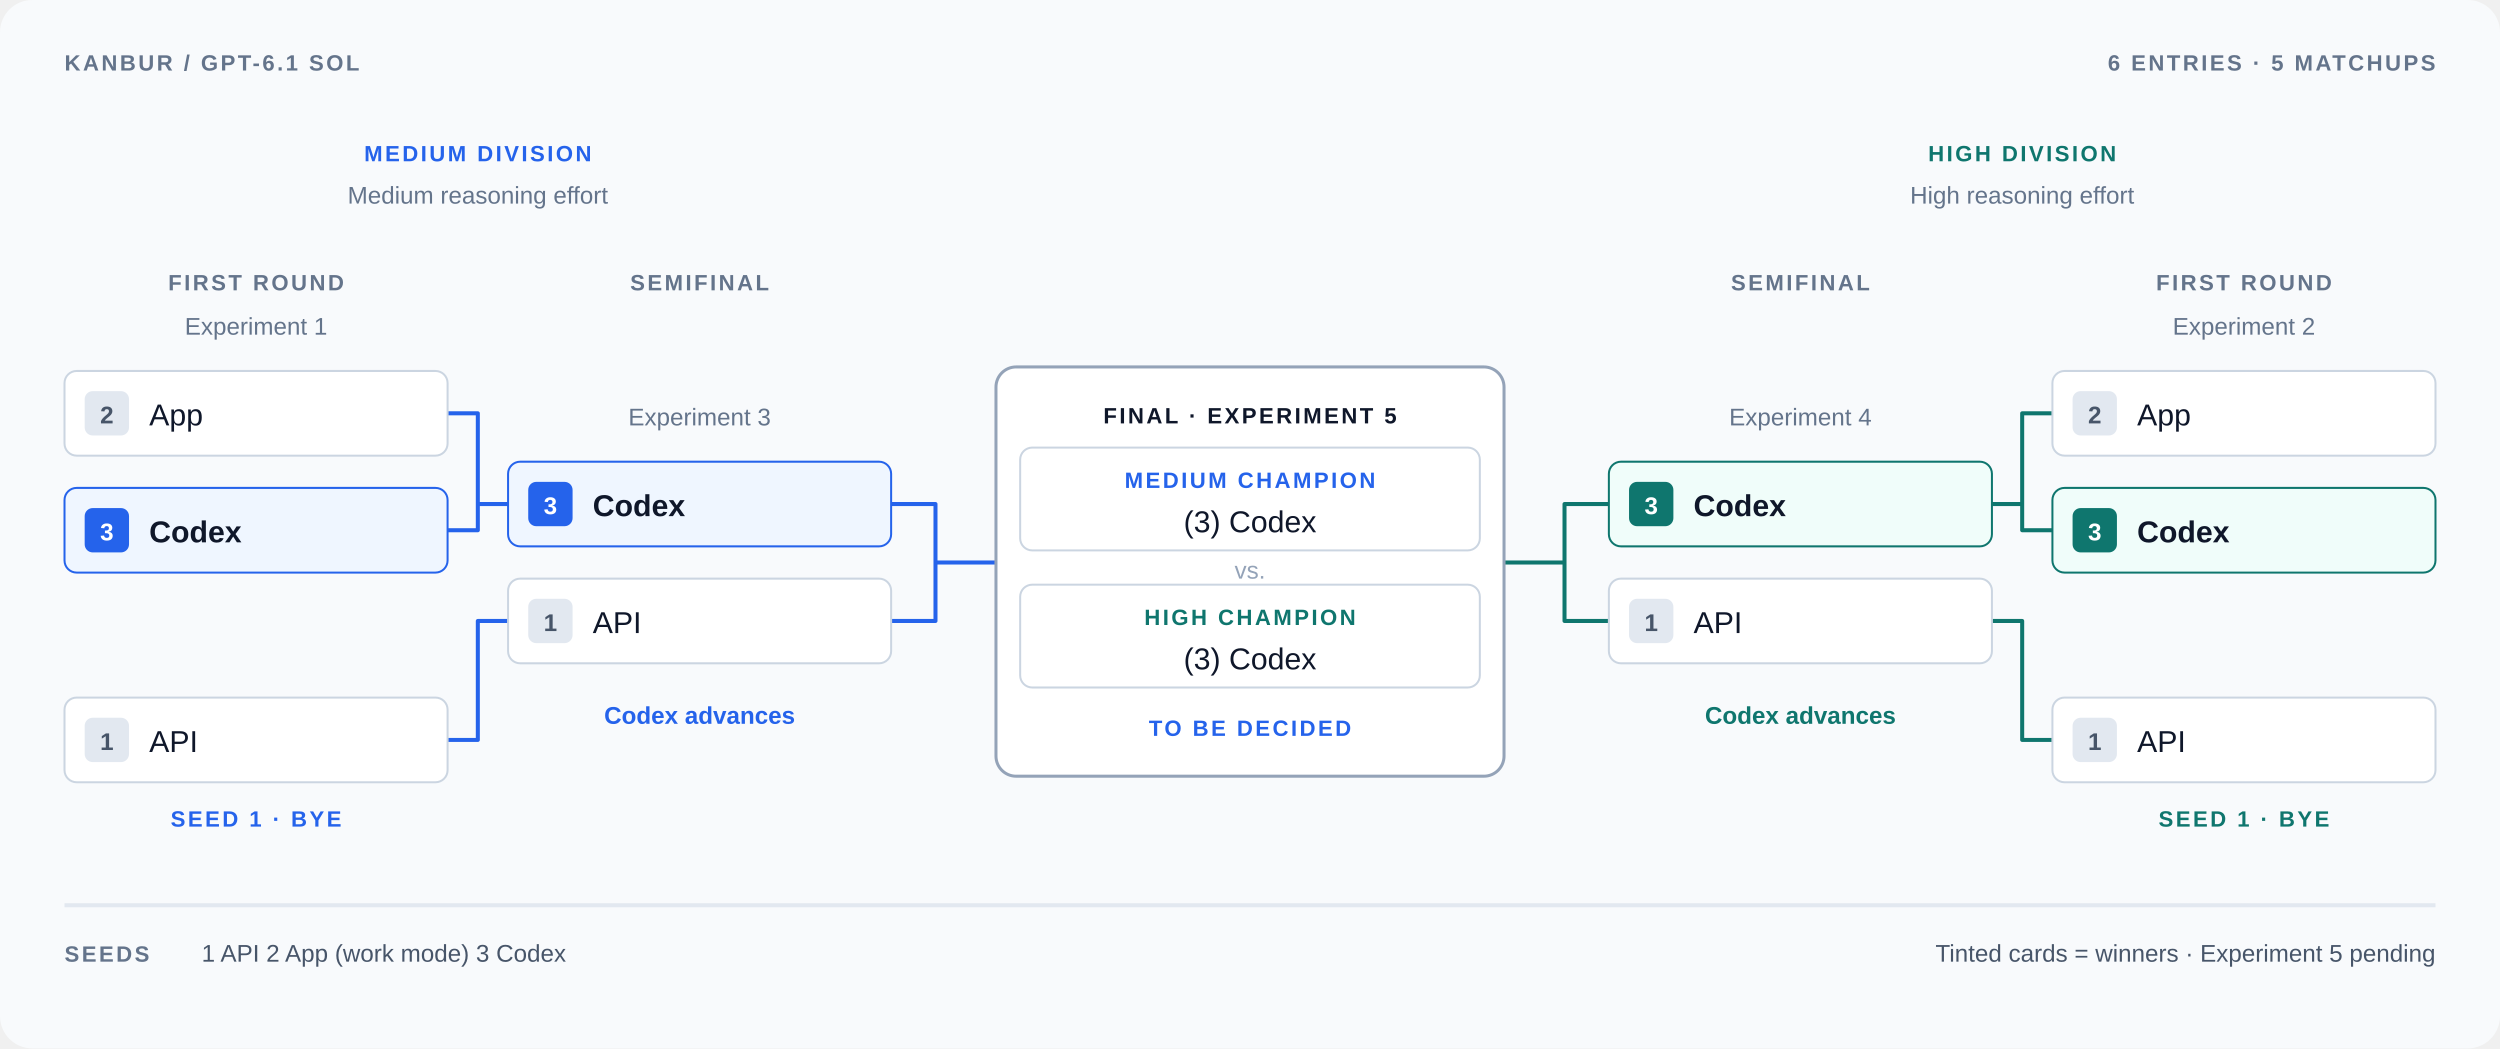
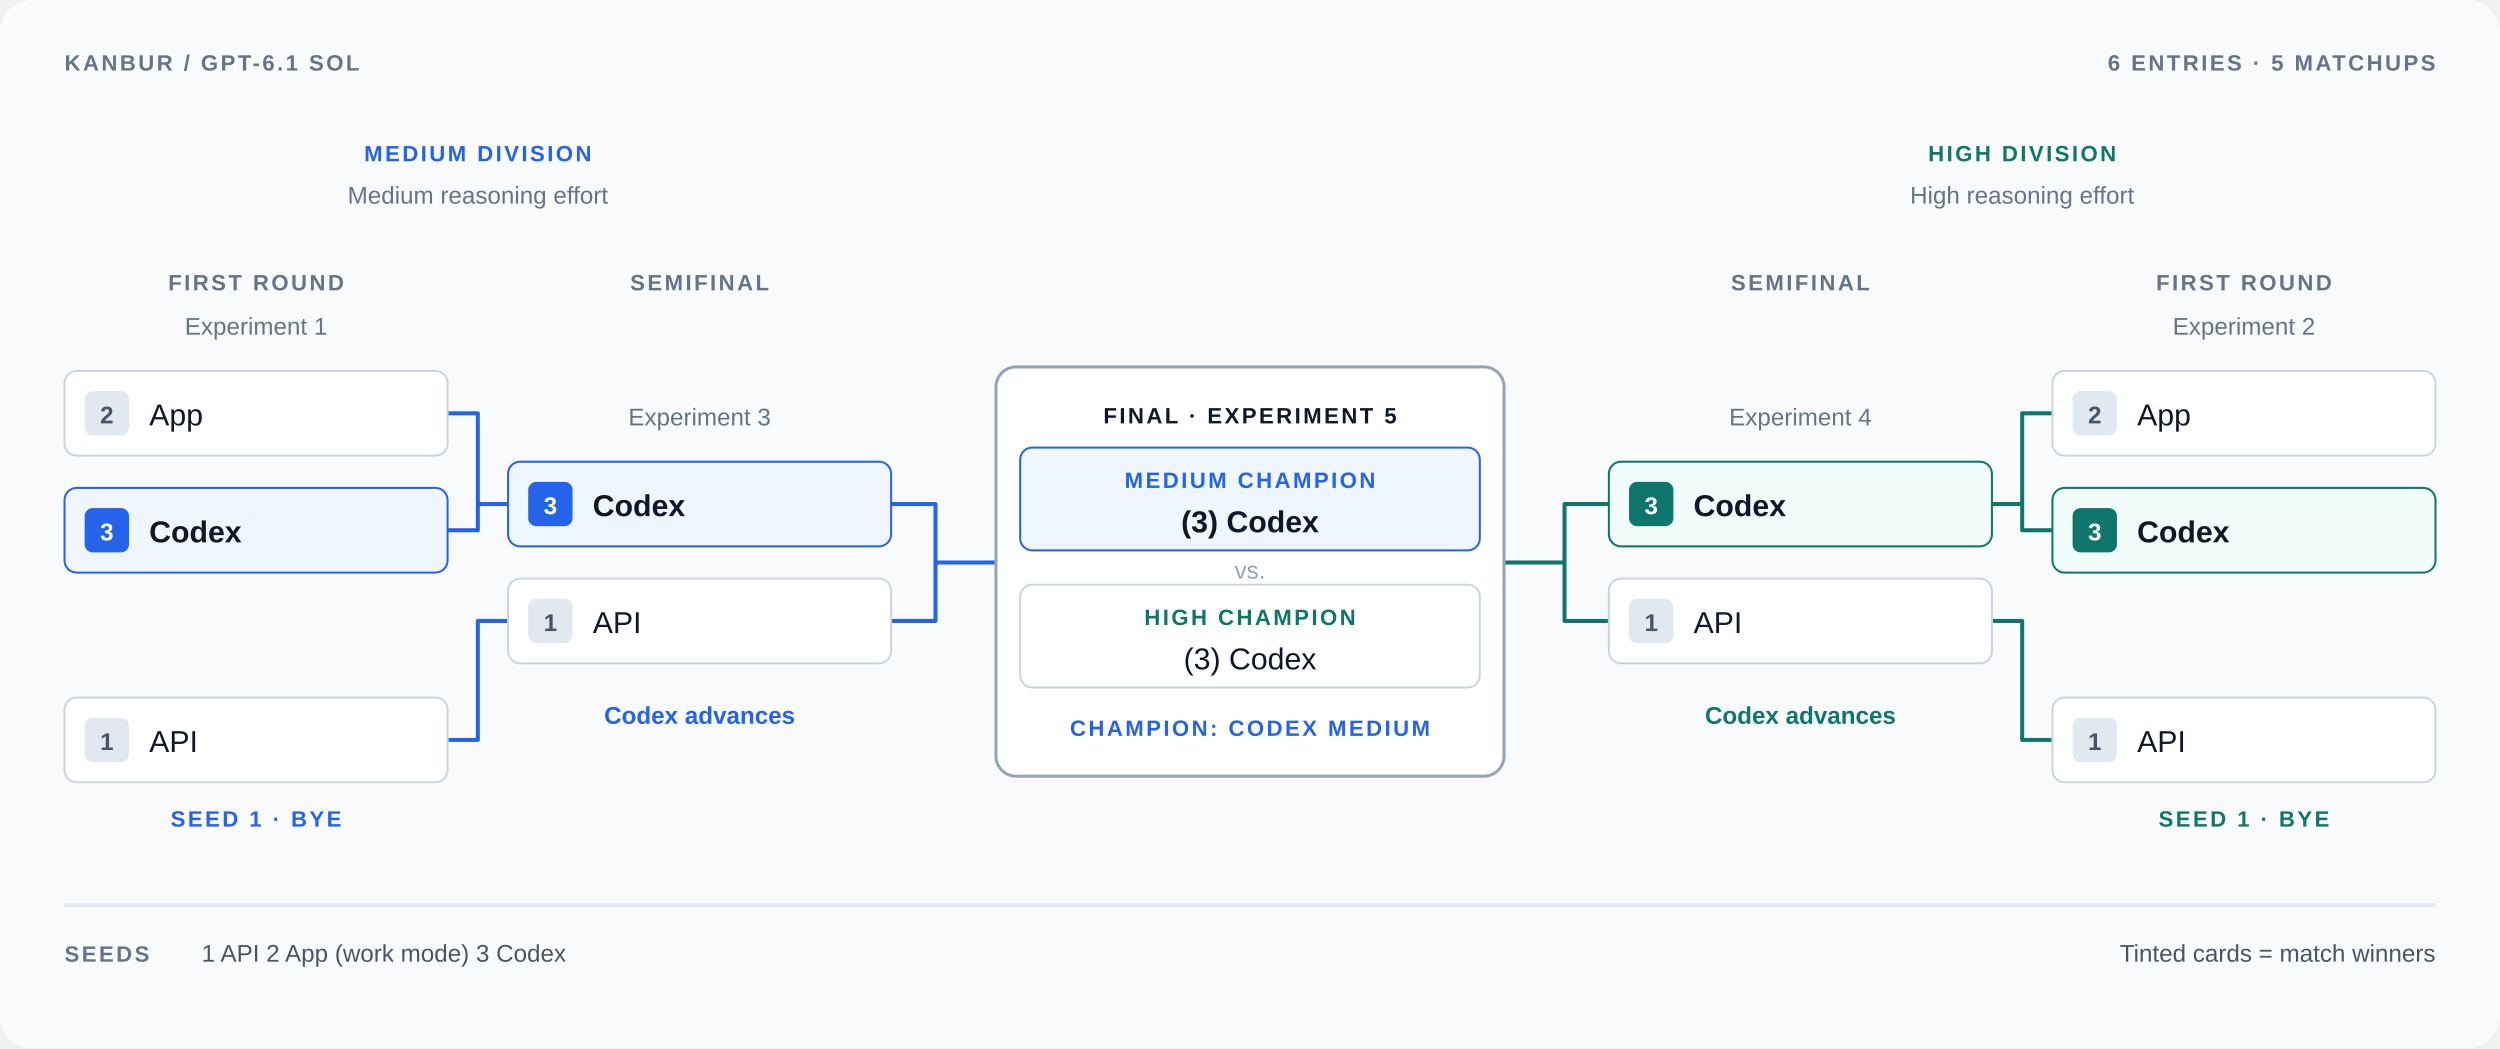
<svg xmlns="http://www.w3.org/2000/svg" width="1240" height="520" viewBox="0 0 1240 520" role="img" aria-labelledby="title desc">
  <rect width="1240" height="520" rx="16" fill="#f8fafc" />
  <style>text { font-family: -apple-system, BlinkMacSystemFont, 'Segoe UI', Arial, sans-serif; } .label { font-size: 11px; font-weight: 700; letter-spacing: 1.2px; } .name { font-size: 15px; } .note { font-size: 12px; }</style>
  <text x="32" y="35" fill="#64748b" class="label" text-anchor="start" font-weight="400">KANBUR / GPT-6.1 SOL</text>
  <text x="1208" y="35" fill="#64748b" class="label" text-anchor="end" font-weight="400">6 ENTRIES  ·  5 MATCHUPS</text>
  <text x="237" y="80" fill="#2563eb" class="label" text-anchor="middle" font-weight="400">MEDIUM DIVISION</text>
  <text x="237" y="101" fill="#64748b" class="note" text-anchor="middle" font-weight="400">Medium reasoning effort</text>
  <text x="127" y="144" fill="#64748b" class="label" text-anchor="middle" font-weight="400">FIRST ROUND</text>
  <text x="347" y="144" fill="#64748b" class="label" text-anchor="middle" font-weight="400">SEMIFINAL</text>
  <text x="127" y="166" fill="#64748b" class="note" text-anchor="middle" font-weight="400">Experiment 1</text>
  <text x="347" y="211" fill="#64748b" class="note" text-anchor="middle" font-weight="400">Experiment 3</text>
  <path d="M 222 205 H 237 V 250 H 252 M 222 263 H 237 V 250" fill="none" stroke="#2563eb" stroke-width="2" stroke-linejoin="round" />
  <path d="M 222 367 H 237 V 308 H 252" fill="none" stroke="#2563eb" stroke-width="2" stroke-linejoin="round" />
  <path d="M 442 250 H 464 V 279 H 494 M 442 308 H 464 V 279" fill="none" stroke="#2563eb" stroke-width="2" stroke-linejoin="round" />
  <rect x="32" y="184" width="190" height="42" rx="6" fill="#ffffff" stroke="#cbd5e1" />
  <rect x="42" y="194" width="22" height="22" rx="4" fill="#e2e8f0" />
  <text x="53" y="210" fill="#475569" class="note" text-anchor="middle" font-weight="700">2</text>
  <text x="74" y="211" fill="#0f172a" class="name" text-anchor="start" font-weight="400">App</text>
  <rect x="32" y="242" width="190" height="42" rx="6" fill="#eff6ff" stroke="#2563eb" />
  <rect x="42" y="252" width="22" height="22" rx="4" fill="#2563eb" />
  <text x="53" y="268" fill="#ffffff" class="note" text-anchor="middle" font-weight="700">3</text>
  <text x="74" y="269" fill="#0f172a" class="name" text-anchor="start" font-weight="600">Codex</text>
  <rect x="32" y="346" width="190" height="42" rx="6" fill="#ffffff" stroke="#cbd5e1" />
  <rect x="42" y="356" width="22" height="22" rx="4" fill="#e2e8f0" />
  <text x="53" y="372" fill="#475569" class="note" text-anchor="middle" font-weight="700">1</text>
  <text x="74" y="373" fill="#0f172a" class="name" text-anchor="start" font-weight="400">API</text>
  <text x="127" y="410" fill="#2563eb" class="label" text-anchor="middle" font-weight="400">SEED 1 · BYE</text>
  <rect x="252" y="229" width="190" height="42" rx="6" fill="#eff6ff" stroke="#2563eb" />
  <rect x="262" y="239" width="22" height="22" rx="4" fill="#2563eb" />
  <text x="273" y="255" fill="#ffffff" class="note" text-anchor="middle" font-weight="700">3</text>
  <text x="294" y="256" fill="#0f172a" class="name" text-anchor="start" font-weight="600">Codex</text>
  <rect x="252" y="287" width="190" height="42" rx="6" fill="#ffffff" stroke="#cbd5e1" />
  <rect x="262" y="297" width="22" height="22" rx="4" fill="#e2e8f0" />
  <text x="273" y="313" fill="#475569" class="note" text-anchor="middle" font-weight="700">1</text>
  <text x="294" y="314" fill="#0f172a" class="name" text-anchor="start" font-weight="400">API</text>
  <text x="347" y="359" fill="#2563eb" class="note" text-anchor="middle" font-weight="600">Codex advances</text>
  <text x="1003" y="80" fill="#0f766e" class="label" text-anchor="middle" font-weight="400">HIGH DIVISION</text>
  <text x="1003" y="101" fill="#64748b" class="note" text-anchor="middle" font-weight="400">High reasoning effort</text>
  <text x="1113" y="144" fill="#64748b" class="label" text-anchor="middle" font-weight="400">FIRST ROUND</text>
  <text x="893" y="144" fill="#64748b" class="label" text-anchor="middle" font-weight="400">SEMIFINAL</text>
  <text x="1113" y="166" fill="#64748b" class="note" text-anchor="middle" font-weight="400">Experiment 2</text>
  <text x="893" y="211" fill="#64748b" class="note" text-anchor="middle" font-weight="400">Experiment 4</text>
  <path d="M 1018 205 H 1003 V 250 H 988 M 1018 263 H 1003 V 250" fill="none" stroke="#0f766e" stroke-width="2" stroke-linejoin="round" />
  <path d="M 1018 367 H 1003 V 308 H 988" fill="none" stroke="#0f766e" stroke-width="2" stroke-linejoin="round" />
  <path d="M 798 250 H 776 V 279 H 746 M 798 308 H 776 V 279" fill="none" stroke="#0f766e" stroke-width="2" stroke-linejoin="round" />
  <rect x="1018" y="184" width="190" height="42" rx="6" fill="#ffffff" stroke="#cbd5e1" />
  <rect x="1028" y="194" width="22" height="22" rx="4" fill="#e2e8f0" />
  <text x="1039" y="210" fill="#475569" class="note" text-anchor="middle" font-weight="700">2</text>
  <text x="1060" y="211" fill="#0f172a" class="name" text-anchor="start" font-weight="400">App</text>
  <rect x="1018" y="242" width="190" height="42" rx="6" fill="#f0fdfa" stroke="#0f766e" />
  <rect x="1028" y="252" width="22" height="22" rx="4" fill="#0f766e" />
  <text x="1039" y="268" fill="#ffffff" class="note" text-anchor="middle" font-weight="700">3</text>
  <text x="1060" y="269" fill="#0f172a" class="name" text-anchor="start" font-weight="600">Codex</text>
  <rect x="1018" y="346" width="190" height="42" rx="6" fill="#ffffff" stroke="#cbd5e1" />
  <rect x="1028" y="356" width="22" height="22" rx="4" fill="#e2e8f0" />
  <text x="1039" y="372" fill="#475569" class="note" text-anchor="middle" font-weight="700">1</text>
  <text x="1060" y="373" fill="#0f172a" class="name" text-anchor="start" font-weight="400">API</text>
  <text x="1113" y="410" fill="#0f766e" class="label" text-anchor="middle" font-weight="400">SEED 1 · BYE</text>
  <rect x="798" y="229" width="190" height="42" rx="6" fill="#f0fdfa" stroke="#0f766e" />
  <rect x="808" y="239" width="22" height="22" rx="4" fill="#0f766e" />
  <text x="819" y="255" fill="#ffffff" class="note" text-anchor="middle" font-weight="700">3</text>
  <text x="840" y="256" fill="#0f172a" class="name" text-anchor="start" font-weight="600">Codex</text>
  <rect x="798" y="287" width="190" height="42" rx="6" fill="#ffffff" stroke="#cbd5e1" />
  <rect x="808" y="297" width="22" height="22" rx="4" fill="#e2e8f0" />
  <text x="819" y="313" fill="#475569" class="note" text-anchor="middle" font-weight="700">1</text>
  <text x="840" y="314" fill="#0f172a" class="name" text-anchor="start" font-weight="400">API</text>
  <text x="893" y="359" fill="#0f766e" class="note" text-anchor="middle" font-weight="600">Codex advances</text>
  <rect x="494" y="182" width="252" height="203" rx="10" fill="#ffffff" stroke="#94a3b8" stroke-width="1.5" />
  <text x="620" y="210" fill="#0f172a" class="label" text-anchor="middle" font-weight="400">FINAL · EXPERIMENT 5</text>
-   <rect x="506" y="222" width="228" height="51" rx="6" fill="#ffffff" stroke="#cbd5e1" />
+   <rect x="506" y="222" width="228" height="51" rx="6" fill="#eff6ff" stroke="#2563eb" />
  <text x="620" y="242" fill="#2563eb" class="label" text-anchor="middle" font-weight="400">MEDIUM CHAMPION</text>
-   <text x="620" y="264" fill="#0f172a" class="name" text-anchor="middle" font-weight="400">(3) Codex</text>
+   <text x="620" y="264" fill="#0f172a" class="name" text-anchor="middle" font-weight="600">(3) Codex</text>
  <text x="620" y="287" fill="#94a3b8" class="note" text-anchor="middle" font-weight="400">vs.</text>
  <rect x="506" y="290" width="228" height="51" rx="6" fill="#ffffff" stroke="#cbd5e1" />
  <text x="620" y="310" fill="#0f766e" class="label" text-anchor="middle" font-weight="400">HIGH CHAMPION</text>
  <text x="620" y="332" fill="#0f172a" class="name" text-anchor="middle" font-weight="400">(3) Codex</text>
-   <text x="620" y="365" fill="#2563eb" class="label" text-anchor="middle" font-weight="700">TO BE DECIDED</text>
+   <text x="620" y="365" fill="#2563eb" class="label" text-anchor="middle" font-weight="700">CHAMPION: CODEX MEDIUM</text>
  <path d="M 32 449 H 1208" fill="none" stroke="#e2e8f0" stroke-width="2" stroke-linejoin="round" />
  <text x="32" y="477" fill="#64748b" class="label" text-anchor="start" font-weight="400">SEEDS</text>
  <text x="100" y="477" fill="#475569" class="note" text-anchor="start" font-weight="400">1  API     2  App (work mode)     3  Codex</text>
-   <text x="1208" y="477" fill="#475569" class="note" text-anchor="end" font-weight="400">Tinted cards = winners · Experiment 5 pending</text>
+   <text x="1208" y="477" fill="#475569" class="note" text-anchor="end" font-weight="400">Tinted cards = match winners</text>
</svg>
